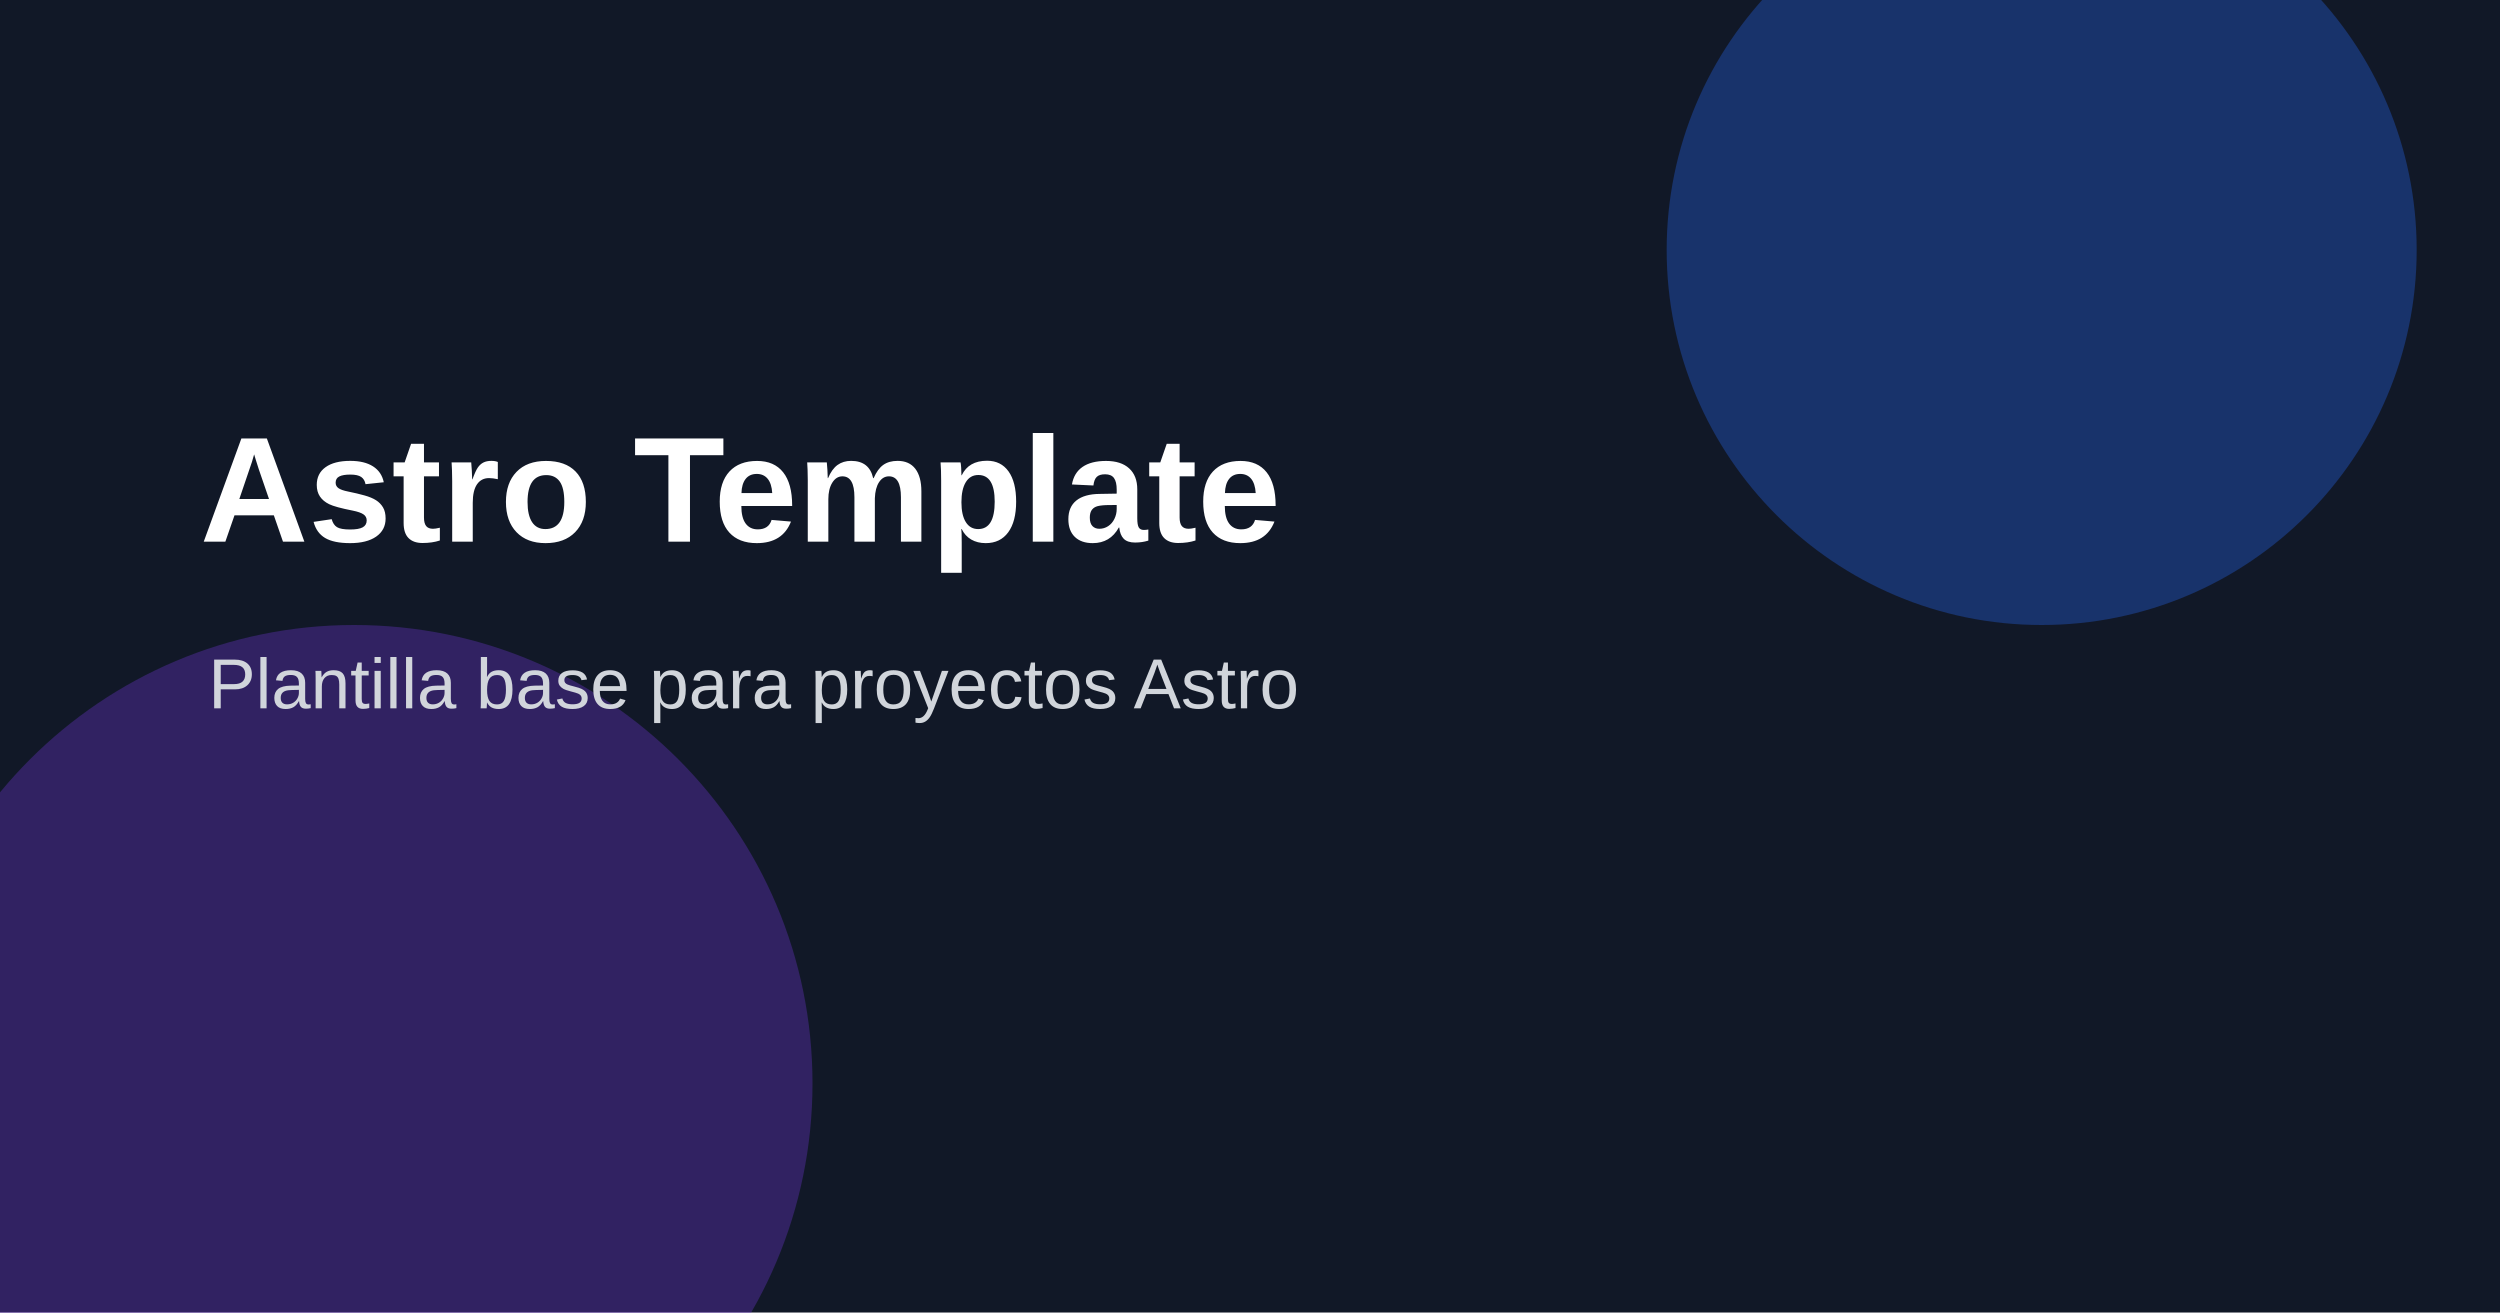
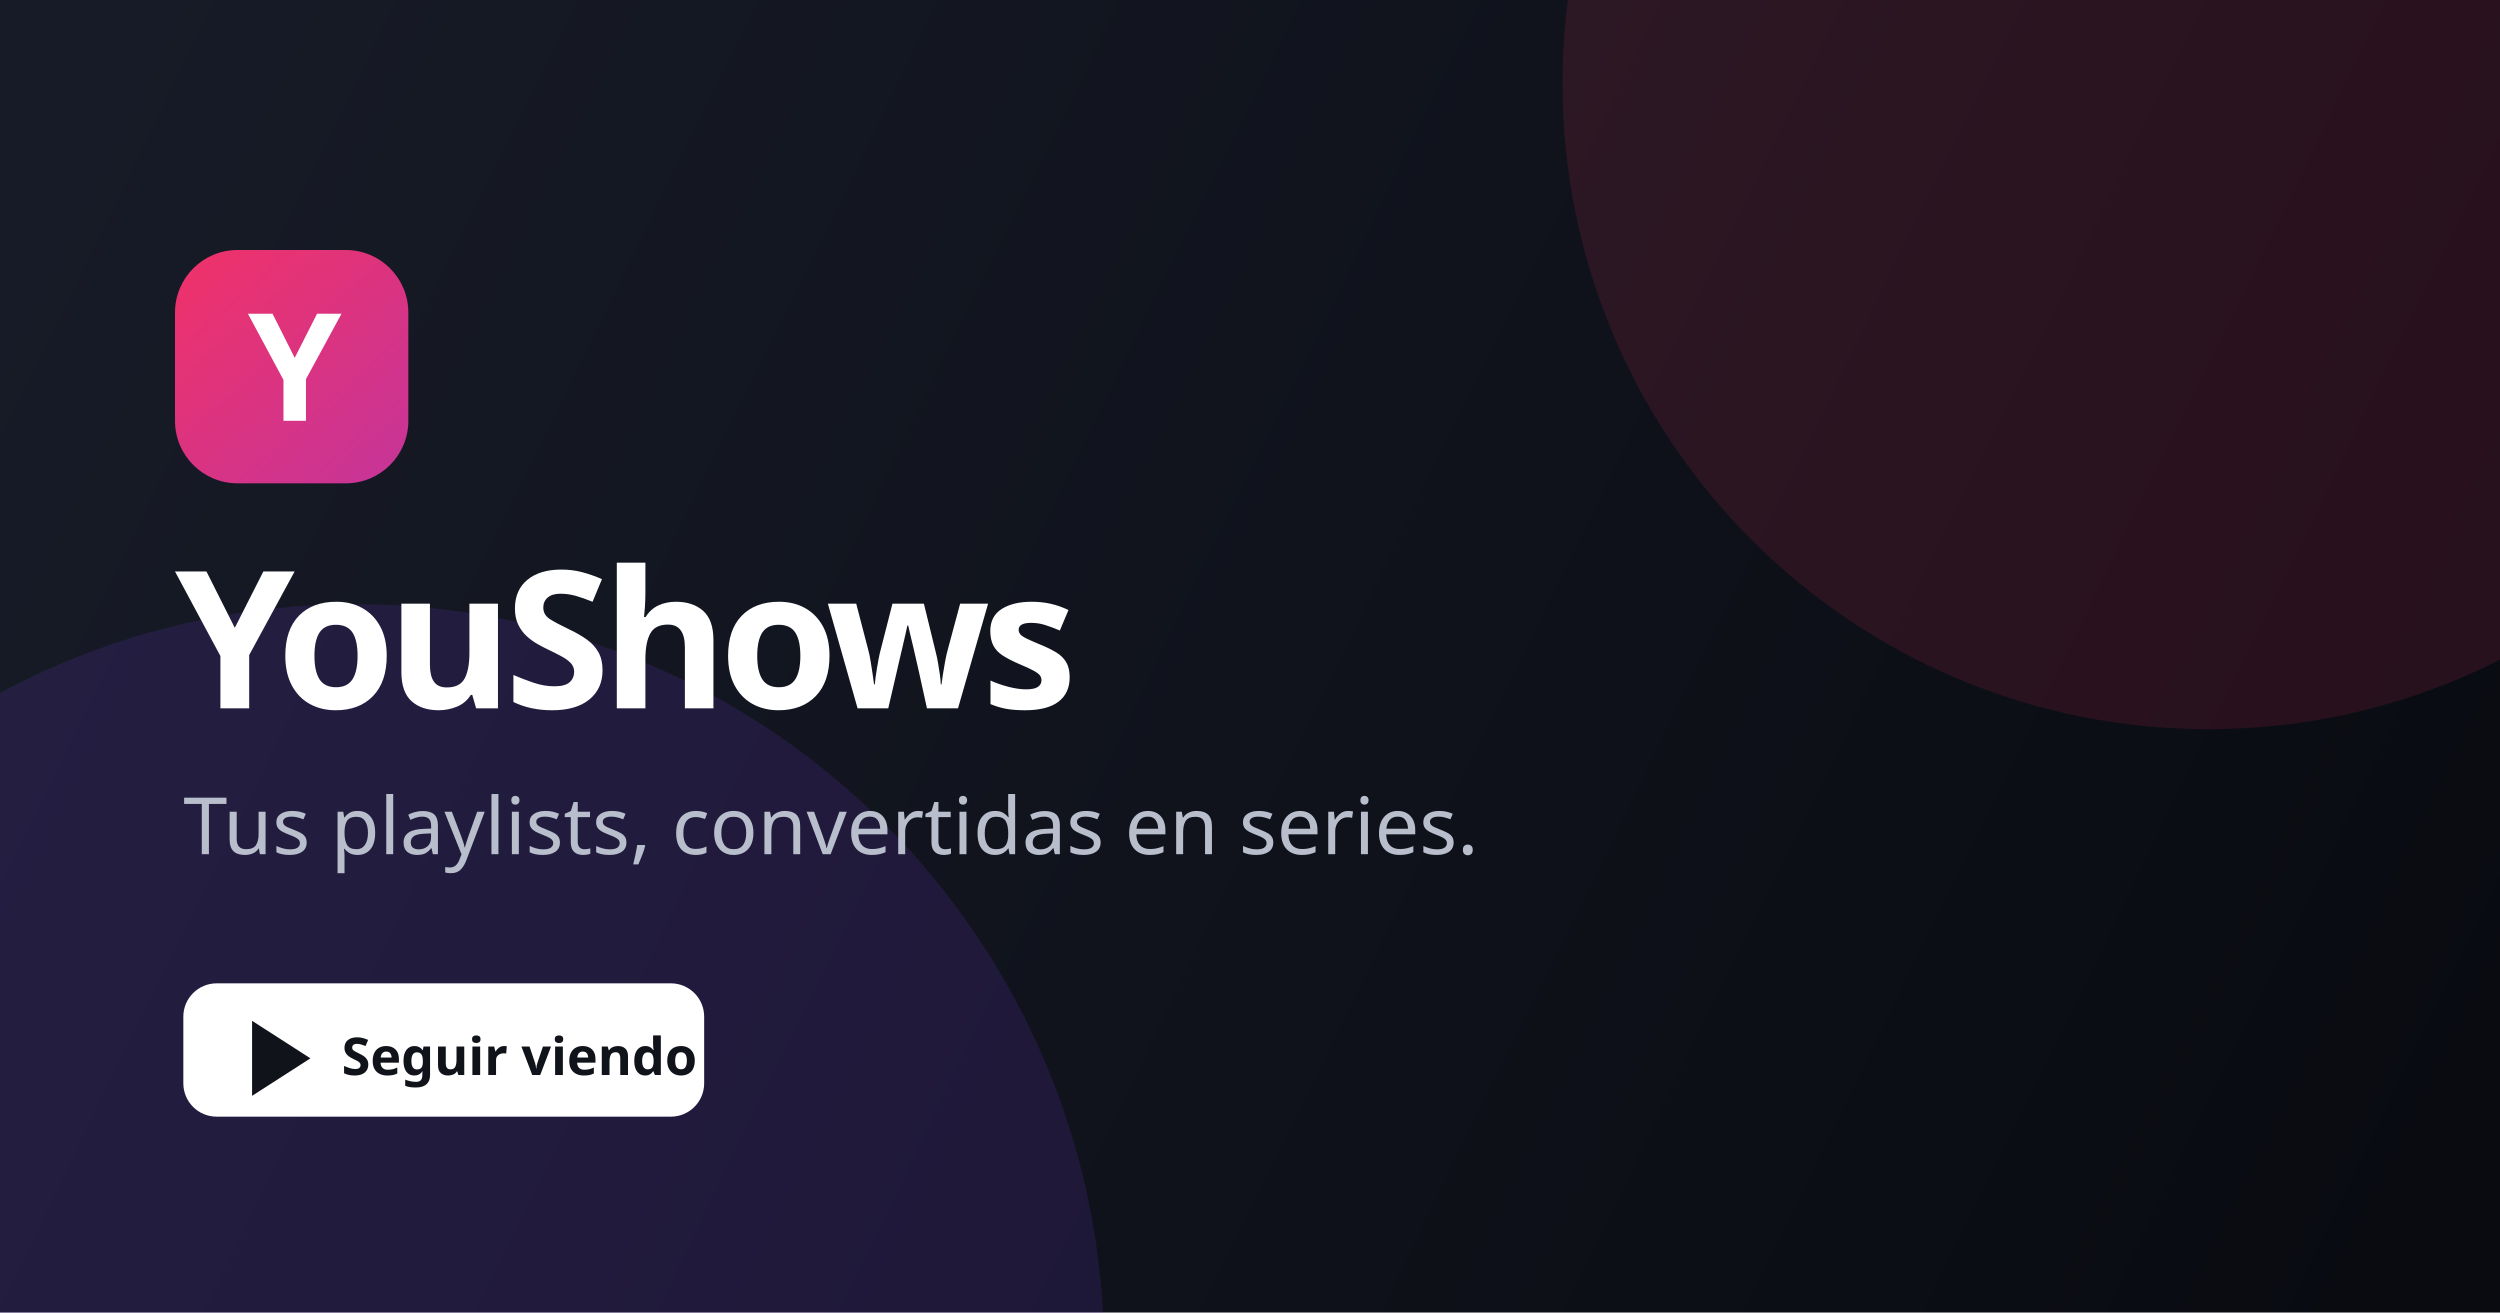
<svg xmlns="http://www.w3.org/2000/svg" width="1200" height="630" viewBox="0 0 1200 630" role="img" aria-labelledby="title desc">
-   <rect width="1200" height="630" fill="#111827" />
-   <circle cx="980" cy="120" r="180" fill="#2563eb" opacity="0.35" />
-   <circle cx="170" cy="520" r="220" fill="#7c3aed" opacity="0.3" />
-   <text x="96" y="260" fill="#ffffff" font-family="Arial, sans-serif" font-size="72" font-weight="800">Astro Template</text>
-   <text x="100" y="340" fill="#d1d5db" font-family="Arial, sans-serif" font-size="34">Plantilla base para proyectos Astro</text>
+   <defs>
+     <linearGradient id="background" x1="40" y1="40" x2="1160" y2="590" gradientUnits="userSpaceOnUse">
+       <stop stop-color="#171b27" />
+       <stop offset="1" stop-color="#090b11" />
+     </linearGradient>
+     <linearGradient id="brand" x1="70" y1="80" x2="380" y2="430" gradientUnits="userSpaceOnUse">
+       <stop stop-color="#fb315c" />
+       <stop offset="1" stop-color="#7c3aed" />
+     </linearGradient>
+   </defs>
+   <rect width="1200" height="630" fill="url(#background)" />
+   <circle cx="1060" cy="40" r="310" fill="#fb315c" opacity=".12" />
+   <circle cx="170" cy="650" r="360" fill="#7c3aed" opacity=".14" />
+   <rect x="84" y="120" width="112" height="112" rx="30" fill="url(#brand)" />
+   <text x="119" y="202" fill="#fff" font-family="system-ui, sans-serif" font-size="72" font-weight="900">Y</text>
+   <text x="84" y="340" fill="#ffffff" font-family="system-ui, sans-serif" font-size="92" font-weight="850" letter-spacing="-4">YouShows</text>
+   <text x="88" y="410" fill="#b8becc" font-family="system-ui, sans-serif" font-size="38">Tus playlists, convertidas en series.</text>
+   <rect x="88" y="472" width="250" height="64" rx="16" fill="#fff" />
+   <path d="m121 490 28 18-28 18v-36Z" fill="#11131a" />
+   <text x="164" y="516" fill="#11131a" font-family="system-ui, sans-serif" font-size="25" font-weight="750">Seguir viendo</text>
</svg>
